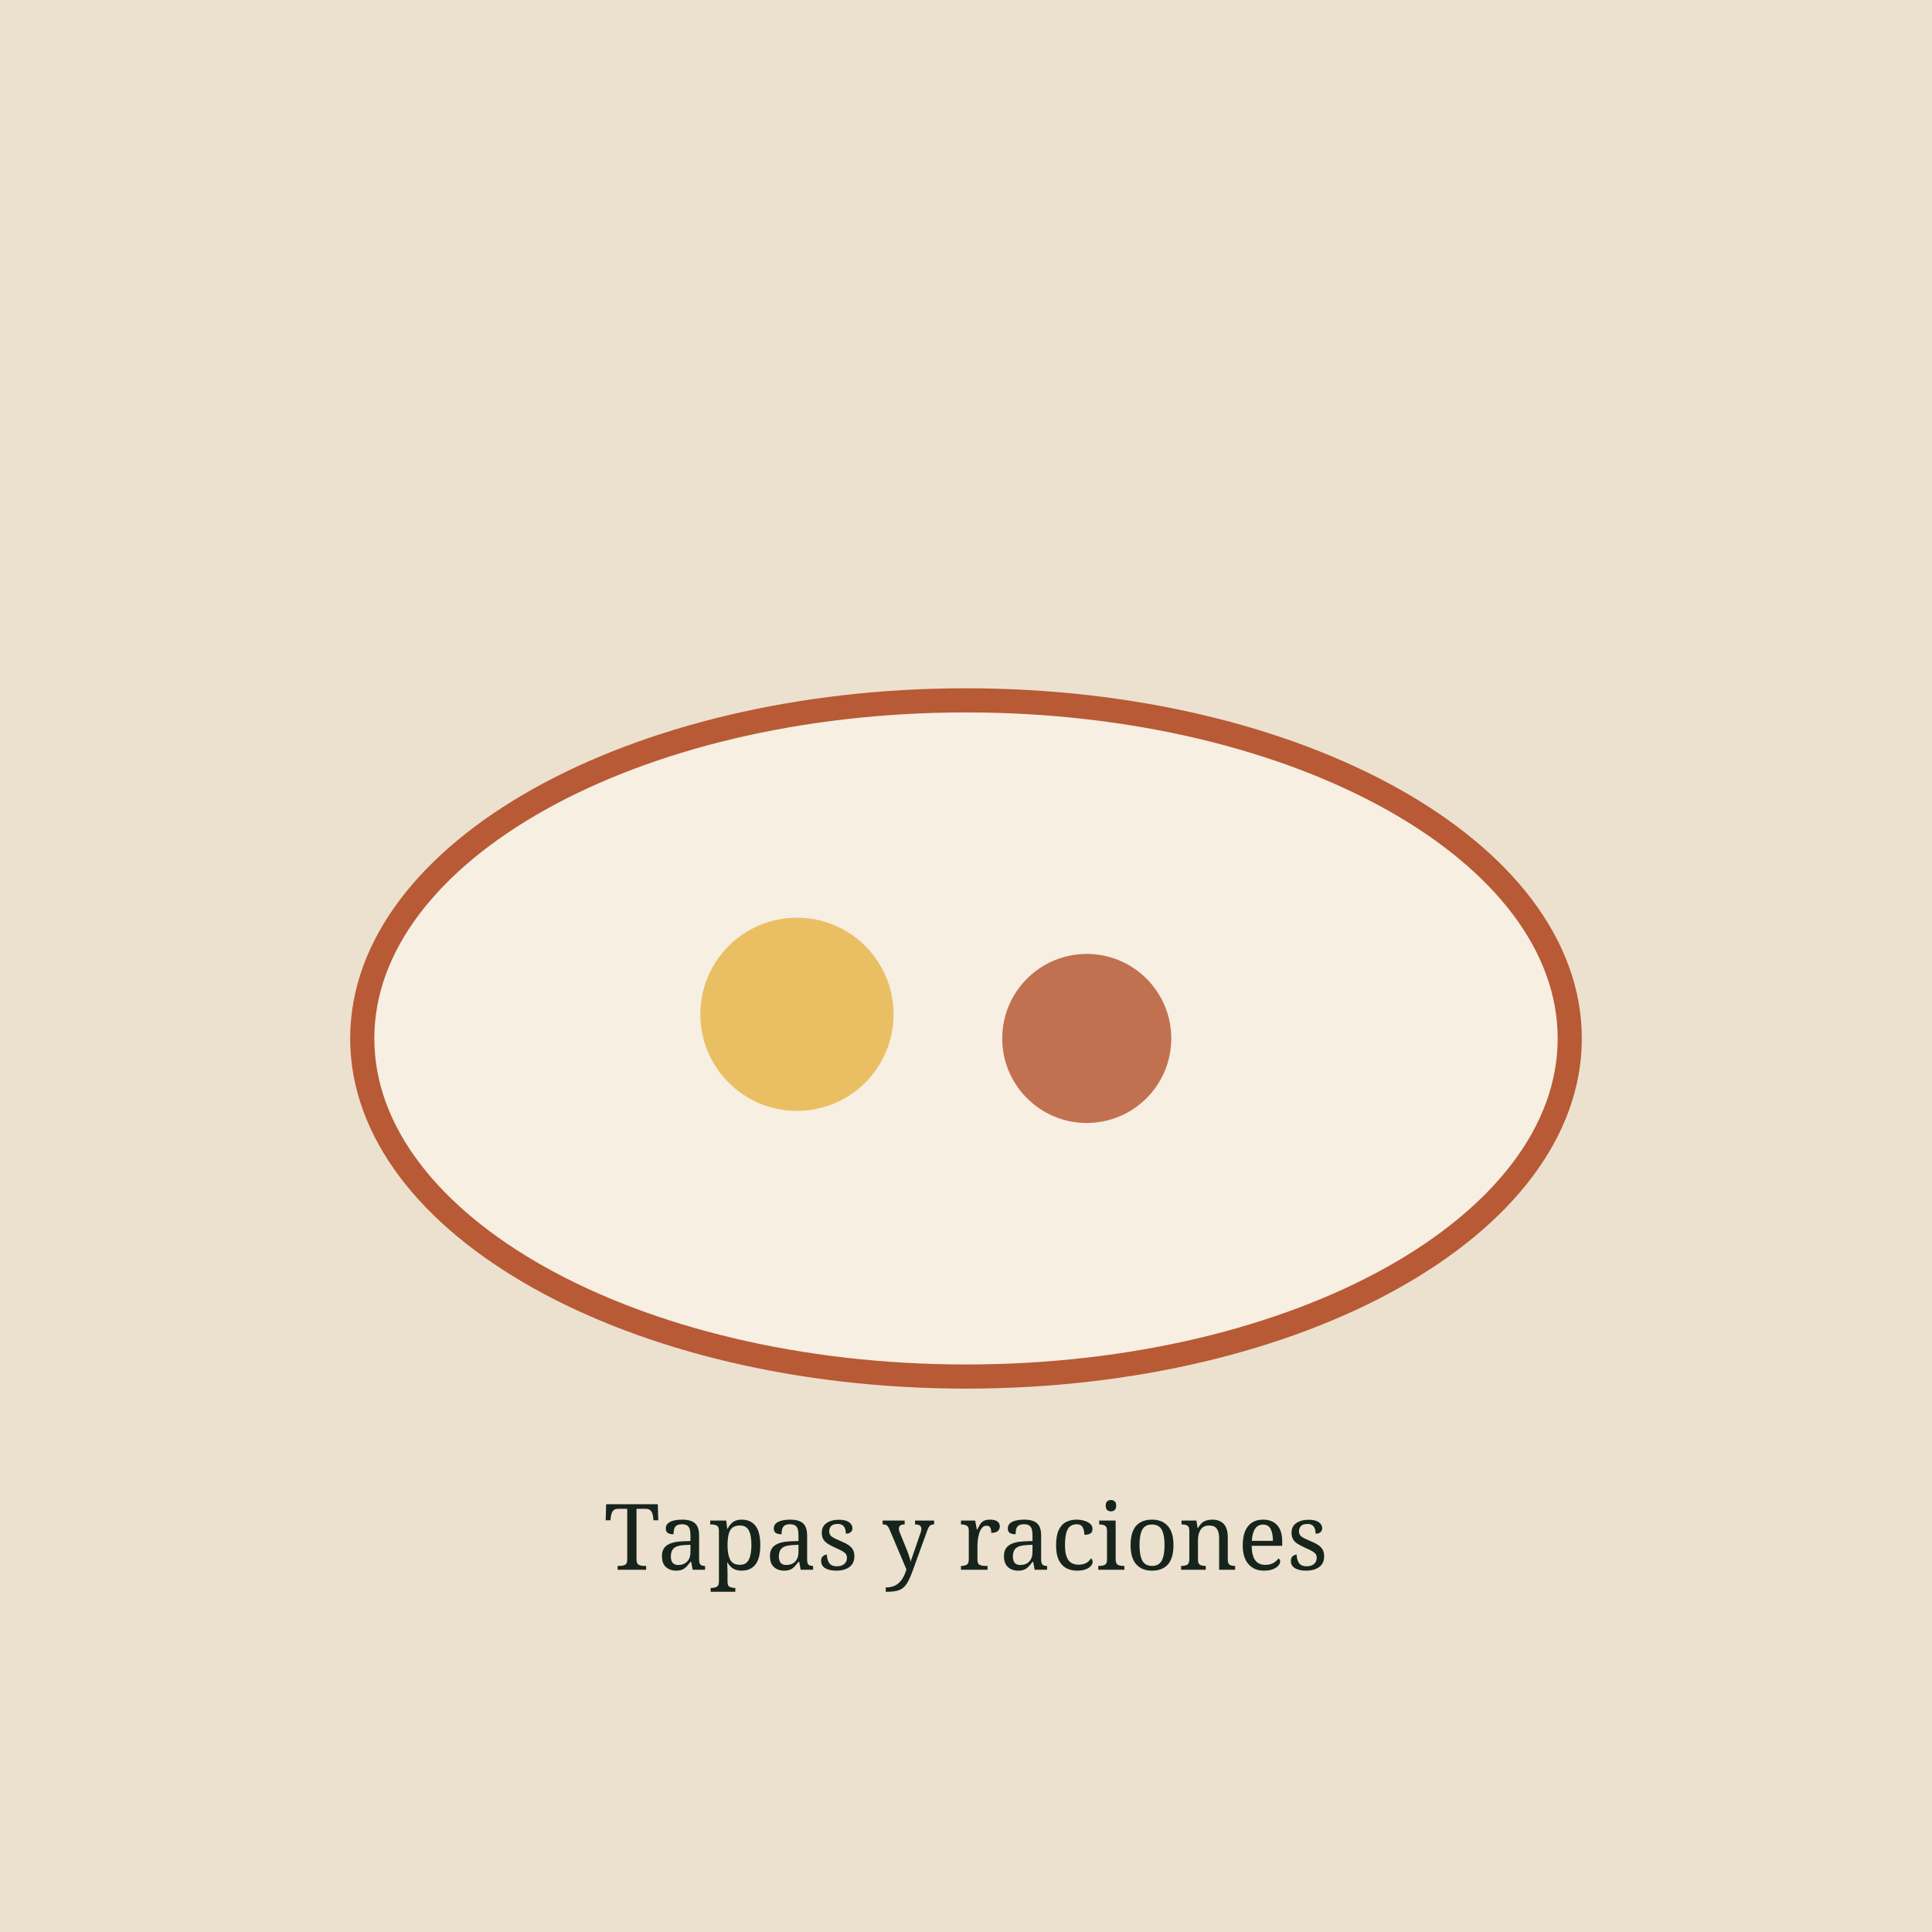
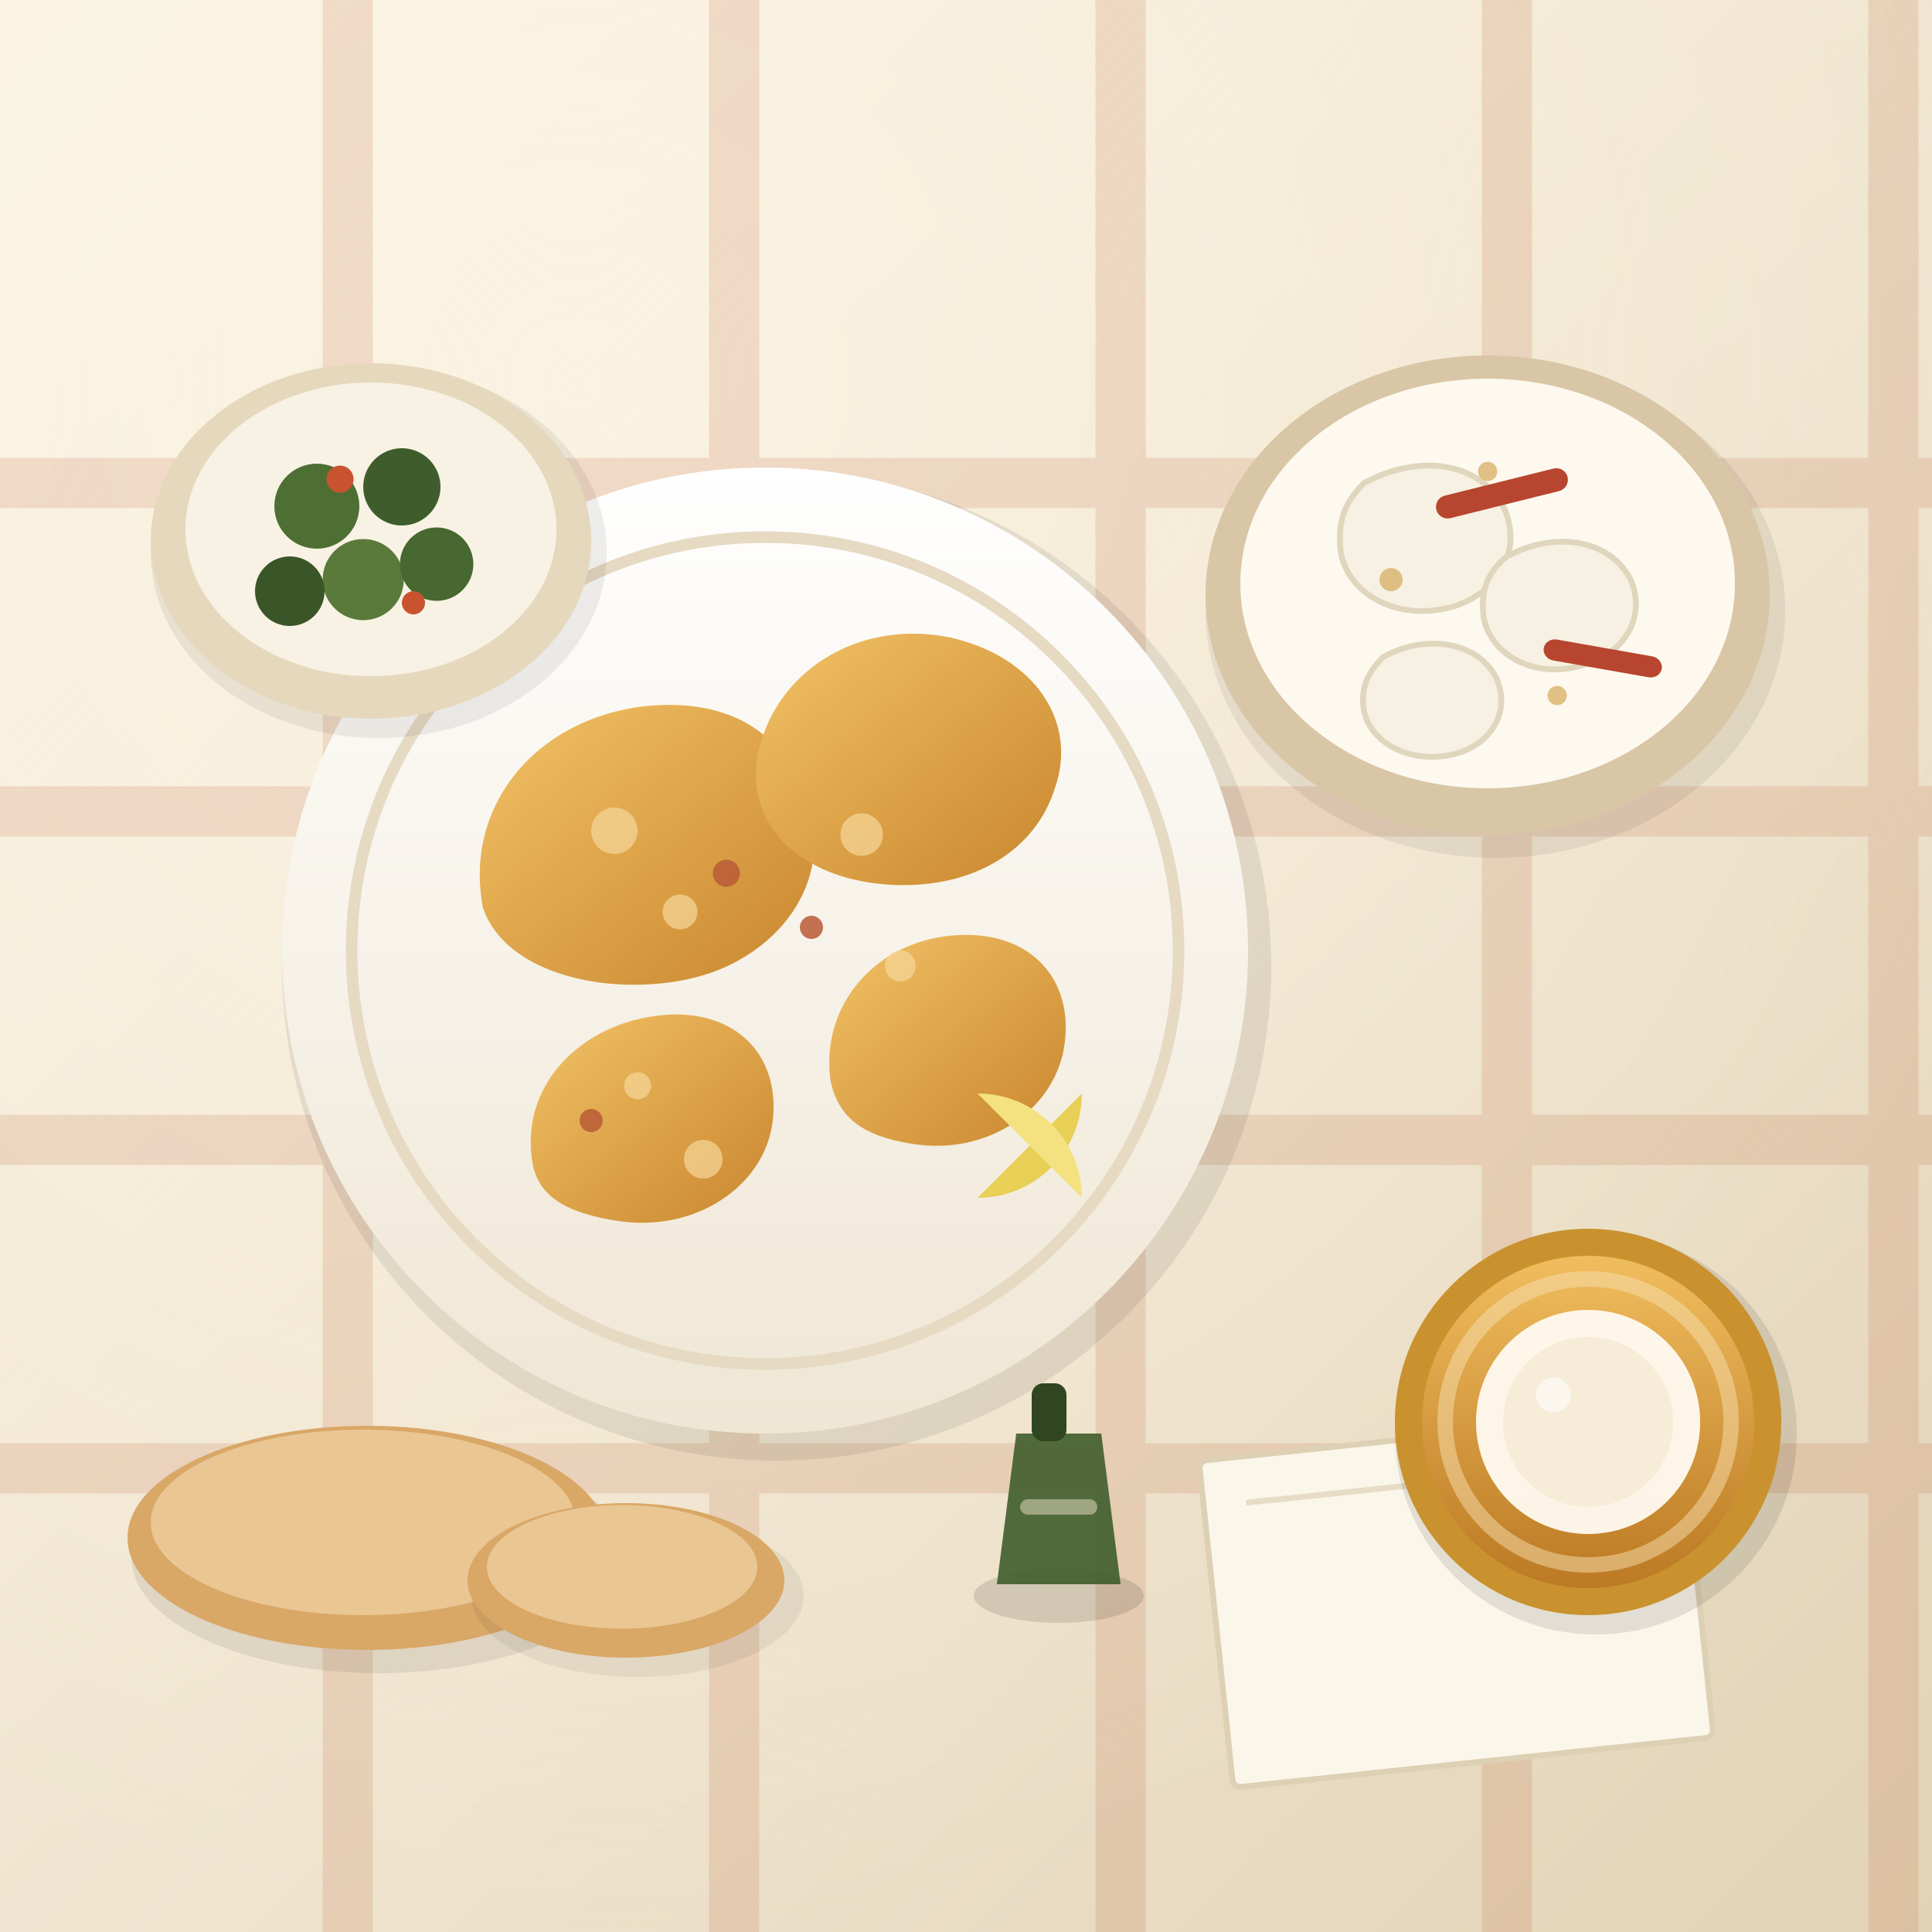
- <svg xmlns="http://www.w3.org/2000/svg" viewBox="0 0 800 800">
-   <rect width="800" height="800" fill="#ece1ce" />
-   <ellipse cx="400" cy="430" rx="250" ry="140" fill="#f6efe2" stroke="#b85a36" stroke-width="10" />
-   <circle cx="330" cy="420" r="40" fill="#e8b64c" opacity=".85" />
-   <circle cx="450" cy="430" r="35" fill="#b85a36" opacity=".85" />
-   <text x="400" y="650" text-anchor="middle" font-family="Georgia,serif" font-size="38" fill="#16241c">Tapas y raciones</text>
+ <svg xmlns="http://www.w3.org/2000/svg" viewBox="0 0 1000 1000">
+   <defs>
+     <linearGradient id="tTop" x1="0" y1="0" x2="1" y2="1">
+       <stop offset="0" stop-color="#f9f2e3" />
+       <stop offset=".55" stop-color="#efe4ce" />
+       <stop offset="1" stop-color="#e2d3b7" />
+     </linearGradient>
+     <linearGradient id="tPlate" x1="0" y1="0" x2="0" y2="1">
+       <stop offset="0" stop-color="#ffffff" />
+       <stop offset="1" stop-color="#efe6d4" />
+     </linearGradient>
+     <linearGradient id="tFry" x1="0" y1="0" x2="1" y2="1">
+       <stop offset="0" stop-color="#f2c266" />
+       <stop offset="1" stop-color="#c9862e" />
+     </linearGradient>
+     <linearGradient id="tBeer" x1="0" y1="0" x2="0" y2="1">
+       <stop offset="0" stop-color="#f0bd5e" />
+       <stop offset="1" stop-color="#bb7923" />
+     </linearGradient>
+     <linearGradient id="tLin" x1="0" y1="0" x2="1" y2="1">
+       <stop offset="0" stop-color="#b85a36" />
+       <stop offset="1" stop-color="#8f3f22" />
+     </linearGradient>
+     <radialGradient id="tLight" cx=".3" cy=".2" r=".8">
+       <stop offset="0" stop-color="#fff8e8" stop-opacity=".55" />
+       <stop offset="1" stop-color="#fff8e8" stop-opacity="0" />
+     </radialGradient>
+   </defs>
+   <rect width="1000" height="1000" fill="url(#tTop)" />
+   <rect width="1000" height="1000" fill="url(#tLight)" />
+   <g opacity=".16">
+     <path d="M0 250 H1000 M0 420 H1000 M0 590 H1000 M0 760 H1000" stroke="#b85a36" stroke-width="26" />
+     <path d="M180 0 V1000 M380 0 V1000 M580 0 V1000 M780 0 V1000 M980 0 V1000" stroke="#b85a36" stroke-width="26" />
+   </g>
+   <g transform="rotate(-6 760 820)">
+     <rect x="628" y="742" width="250" height="170" rx="4" fill="#fbf6ea" />
+     <rect x="628" y="742" width="250" height="170" rx="4" fill="none" stroke="#ded0b4" stroke-width="3" />
+     <path d="M650 766 h210" stroke="#e7dcc5" stroke-width="3" />
+   </g>
+   <g>
+     <circle cx="402" cy="500" r="256" fill="#000" opacity=".08" />
+     <circle cx="396" cy="492" r="250" fill="url(#tPlate)" />
+     <circle cx="396" cy="492" r="214" fill="none" stroke="#e6dac3" stroke-width="6" />
+     <g fill="url(#tFry)">
+       <path d="M250 470 c-10-52 26-96 80-104 44-6 74 12 82 40 22 34 4 78-40 96-40 16-108 8-122-32 Z" />
+       <path d="M392 392 c8-44 52-72 100-62 44 10 66 44 54 78-10 32-42 52-84 50-44-2-76-28-70-66 Z" />
+       <path d="M276 604 c-8-40 22-72 62-78 40-6 66 18 62 54-4 34-40 58-80 52-26-4-40-12-44-28 Z" />
+       <path d="M430 560 c-6-40 24-74 66-76 40-2 62 26 54 62-8 32-42 52-78 46-26-4-38-14-42-32 Z" />
+     </g>
+     <g fill="#f7d79a" opacity=".7">
+       <circle cx="318" cy="430" r="12" />
+       <circle cx="352" cy="472" r="9" />
+       <circle cx="446" cy="432" r="11" />
+       <circle cx="466" cy="500" r="8" />
+       <circle cx="364" cy="600" r="10" />
+       <circle cx="330" cy="562" r="7" />
+     </g>
+     <g fill="#b85a36" opacity=".85">
+       <circle cx="376" cy="452" r="7" />
+       <circle cx="420" cy="480" r="6" />
+       <circle cx="306" cy="580" r="6" />
+     </g>
+     <path d="M560 566 a54 54 0 0 1-54 54 l54-54 Z" fill="#e8cf55" />
+     <path d="M506 566 a54 54 0 0 1 54 54 l-54-54 Z" fill="#f4e281" />
+   </g>
+   <g>
+     <ellipse cx="774" cy="316" rx="150" ry="128" fill="#000" opacity=".07" />
+     <ellipse cx="770" cy="308" rx="146" ry="124" fill="#d9c6a6" />
+     <ellipse cx="770" cy="302" rx="128" ry="106" fill="#fdf9ef" />
+     <g fill="#f6f1e2" stroke="#e0d6bd" stroke-width="3">
+       <path d="M706 250 c30-16 60-10 72 12 10 20 0 44-26 52-28 8-54-6-58-28-2-16 2-26 12-36 Z" />
+       <path d="M780 288 c26-14 54-8 64 12 8 18-2 38-24 44-24 8-48-4-52-24-2-14 2-24 12-32 Z" />
+       <path d="M716 340 c22-12 48-8 58 10 8 16 0 34-20 40-22 6-44-4-48-22-2-12 2-20 10-28 Z" />
+     </g>
+     <g fill="#b8452f">
+       <rect x="742" y="258" width="70" height="12" rx="6" transform="rotate(-14 742 258)" />
+       <rect x="800" y="330" width="62" height="11" rx="6" transform="rotate(10 800 330)" />
+     </g>
+     <g fill="#d9b26a" opacity=".8">
+       <circle cx="720" cy="300" r="6" />
+       <circle cx="806" cy="360" r="5" />
+       <circle cx="770" cy="244" r="5" />
+     </g>
+   </g>
+   <g>
+     <ellipse cx="196" cy="286" rx="118" ry="96" fill="#000" opacity=".07" />
+     <ellipse cx="192" cy="280" rx="114" ry="92" fill="#e6d8bd" />
+     <ellipse cx="192" cy="274" rx="96" ry="76" fill="#f8f2e4" />
+     <g>
+       <circle cx="164" cy="262" r="22" fill="#4d6f33" />
+       <circle cx="208" cy="252" r="20" fill="#3f5d2c" />
+       <circle cx="188" cy="300" r="21" fill="#5a7a3c" />
+       <circle cx="226" cy="292" r="19" fill="#476830" />
+       <circle cx="150" cy="306" r="18" fill="#3a5528" />
+     </g>
+     <circle cx="176" cy="248" r="7" fill="#c9532f" />
+     <circle cx="214" cy="312" r="6" fill="#c9532f" />
+   </g>
+   <g>
+     <circle cx="826" cy="742" r="104" fill="#000" opacity=".1" />
+     <circle cx="822" cy="736" r="100" fill="#c9922f" />
+     <circle cx="822" cy="736" r="86" fill="url(#tBeer)" />
+     <circle cx="822" cy="736" r="74" fill="none" stroke="#f8e0af" stroke-width="8" opacity=".5" />
+     <circle cx="822" cy="736" r="58" fill="#fffaf0" opacity=".95" />
+     <circle cx="822" cy="736" r="44" fill="#f6ecd8" />
+     <circle cx="804" cy="722" r="9" fill="#fff" opacity=".6" />
+   </g>
+   <g>
+     <ellipse cx="196" cy="806" rx="128" ry="60" fill="#000" opacity=".08" />
+     <ellipse cx="190" cy="796" rx="124" ry="58" fill="#d9a766" />
+     <ellipse cx="188" cy="788" rx="110" ry="48" fill="#eac693" />
+     <ellipse cx="330" cy="826" rx="86" ry="42" fill="#000" opacity=".06" />
+     <ellipse cx="324" cy="818" rx="82" ry="40" fill="#d9a766" />
+     <ellipse cx="322" cy="811" rx="70" ry="32" fill="#eac693" />
+   </g>
+   <g>
+     <ellipse cx="548" cy="826" rx="44" ry="14" fill="#000" opacity=".12" />
+     <path d="M526 742 h44 l10 78 h-64 Z" fill="#3f5d2c" opacity=".9" />
+     <rect x="534" y="716" width="18" height="30" rx="6" fill="#2f4621" />
+     <rect x="528" y="776" width="40" height="8" rx="4" fill="#e9dfc6" opacity=".5" />
+   </g>
</svg>
